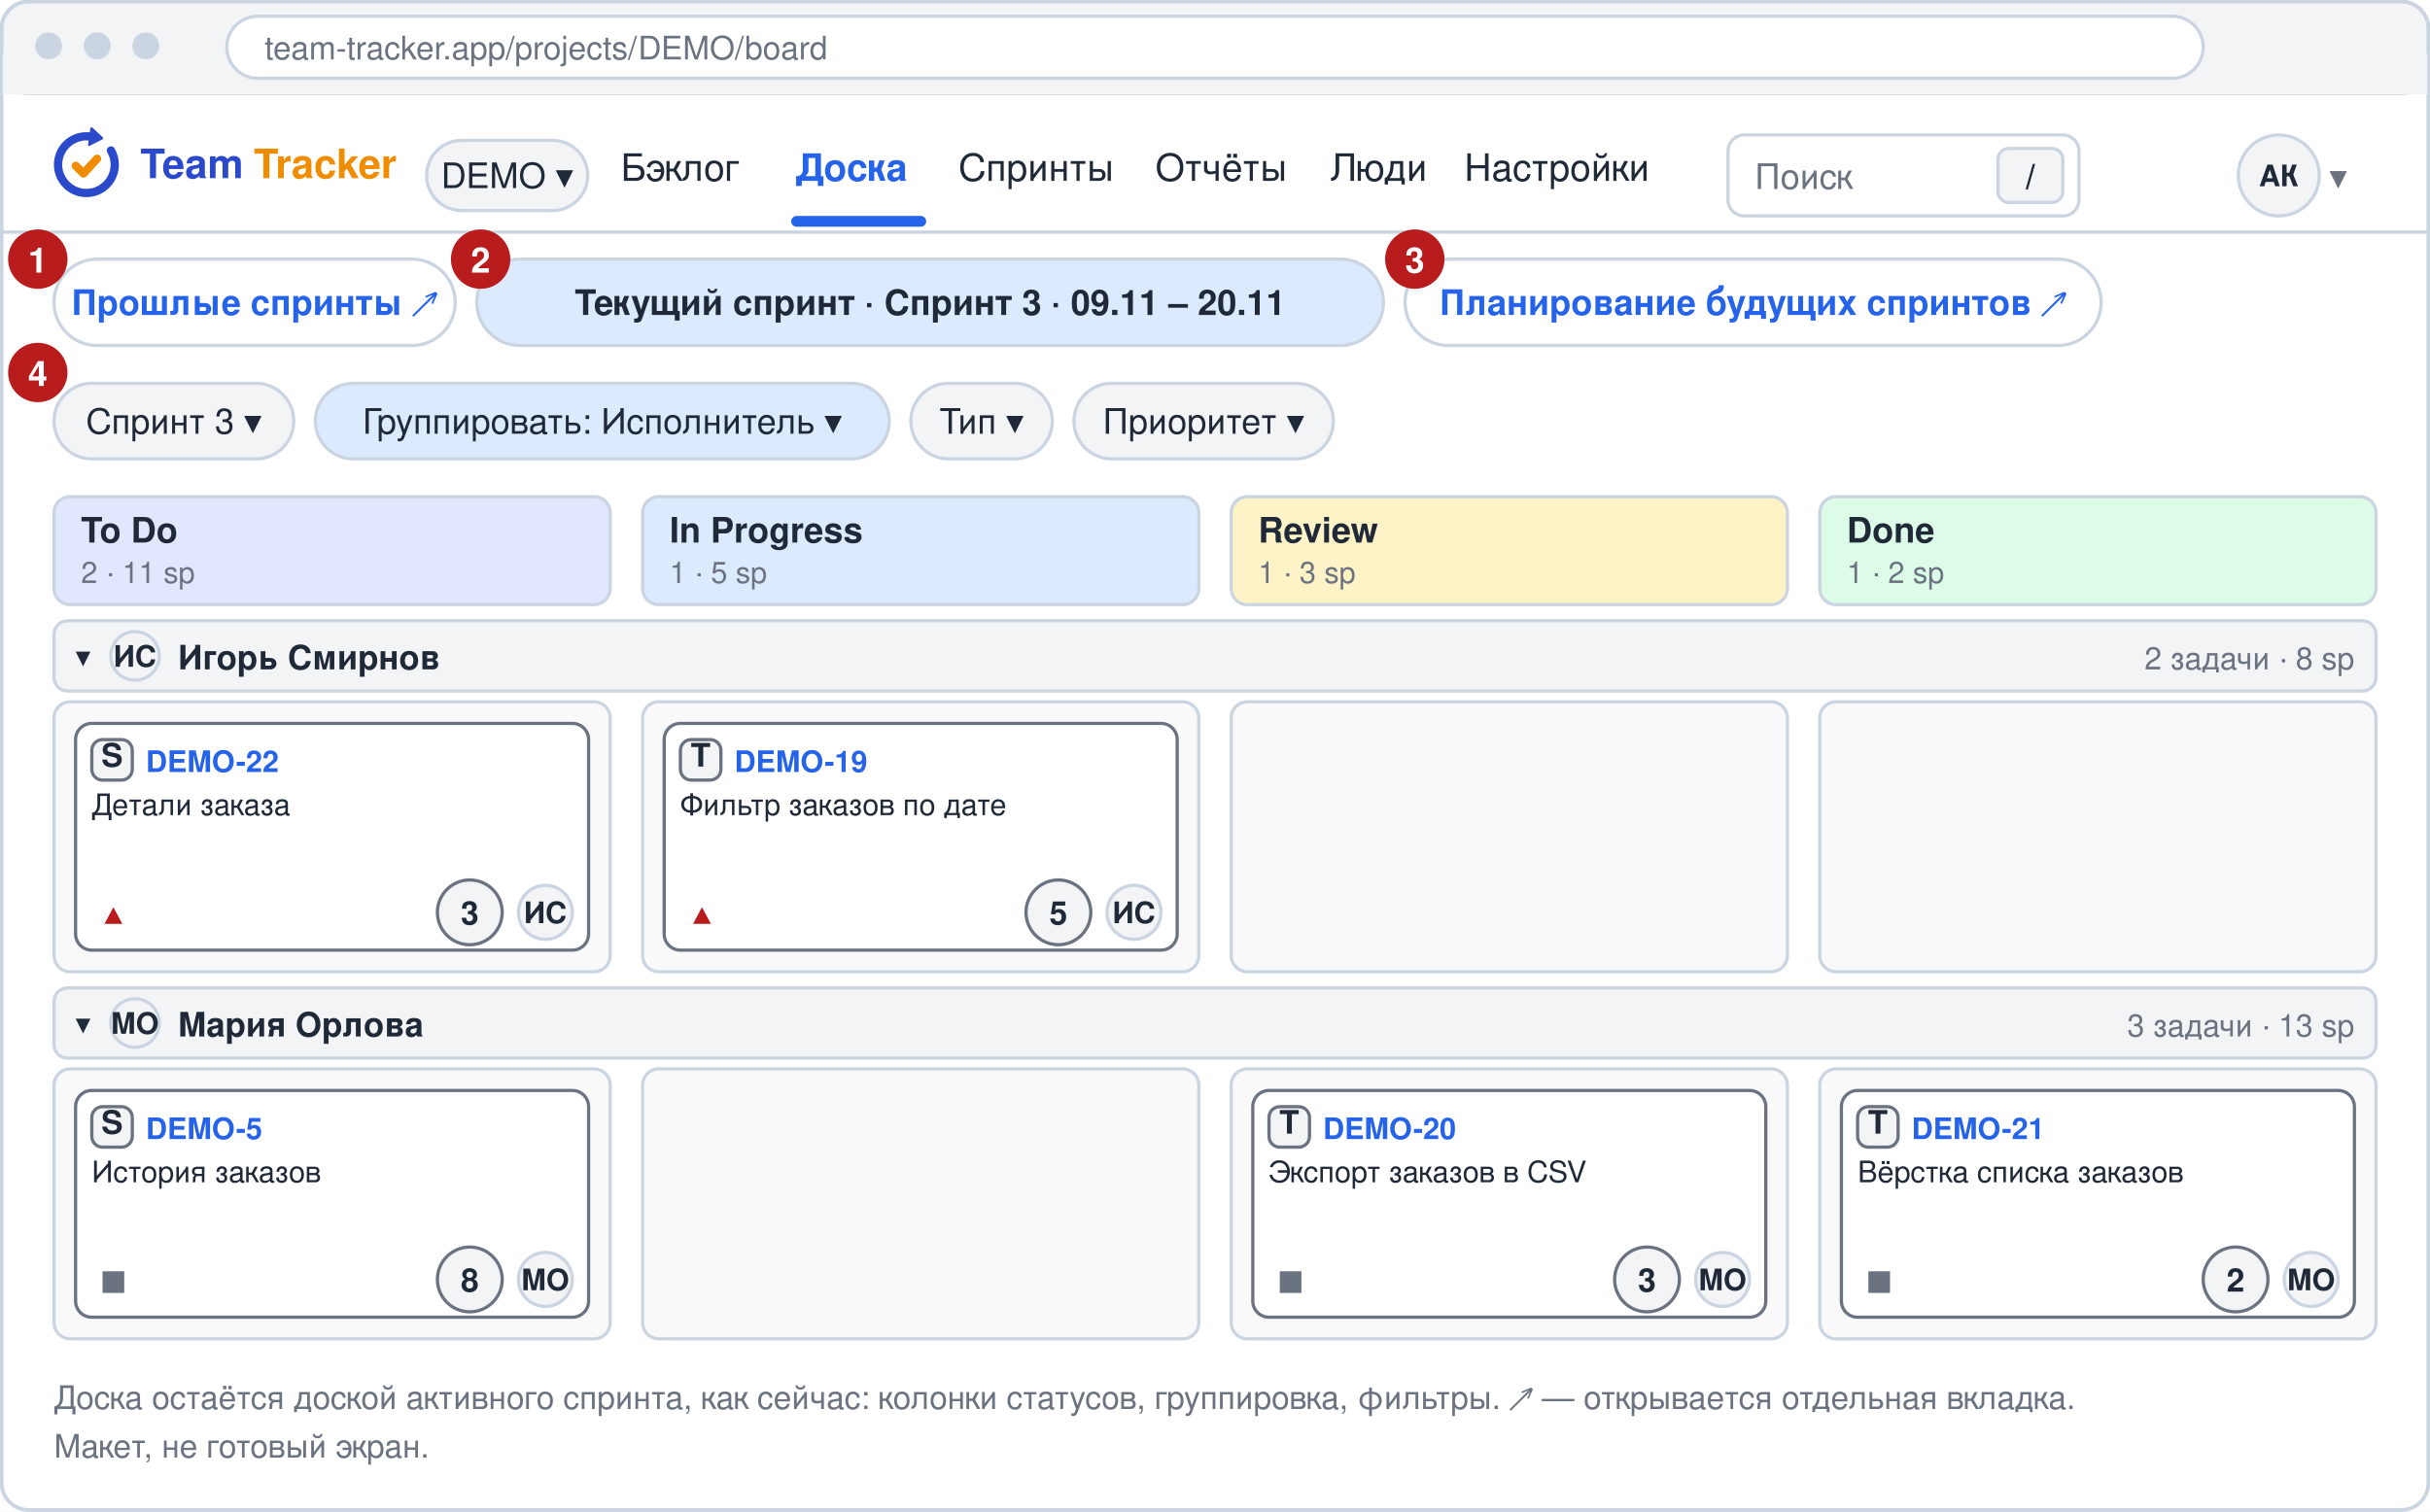
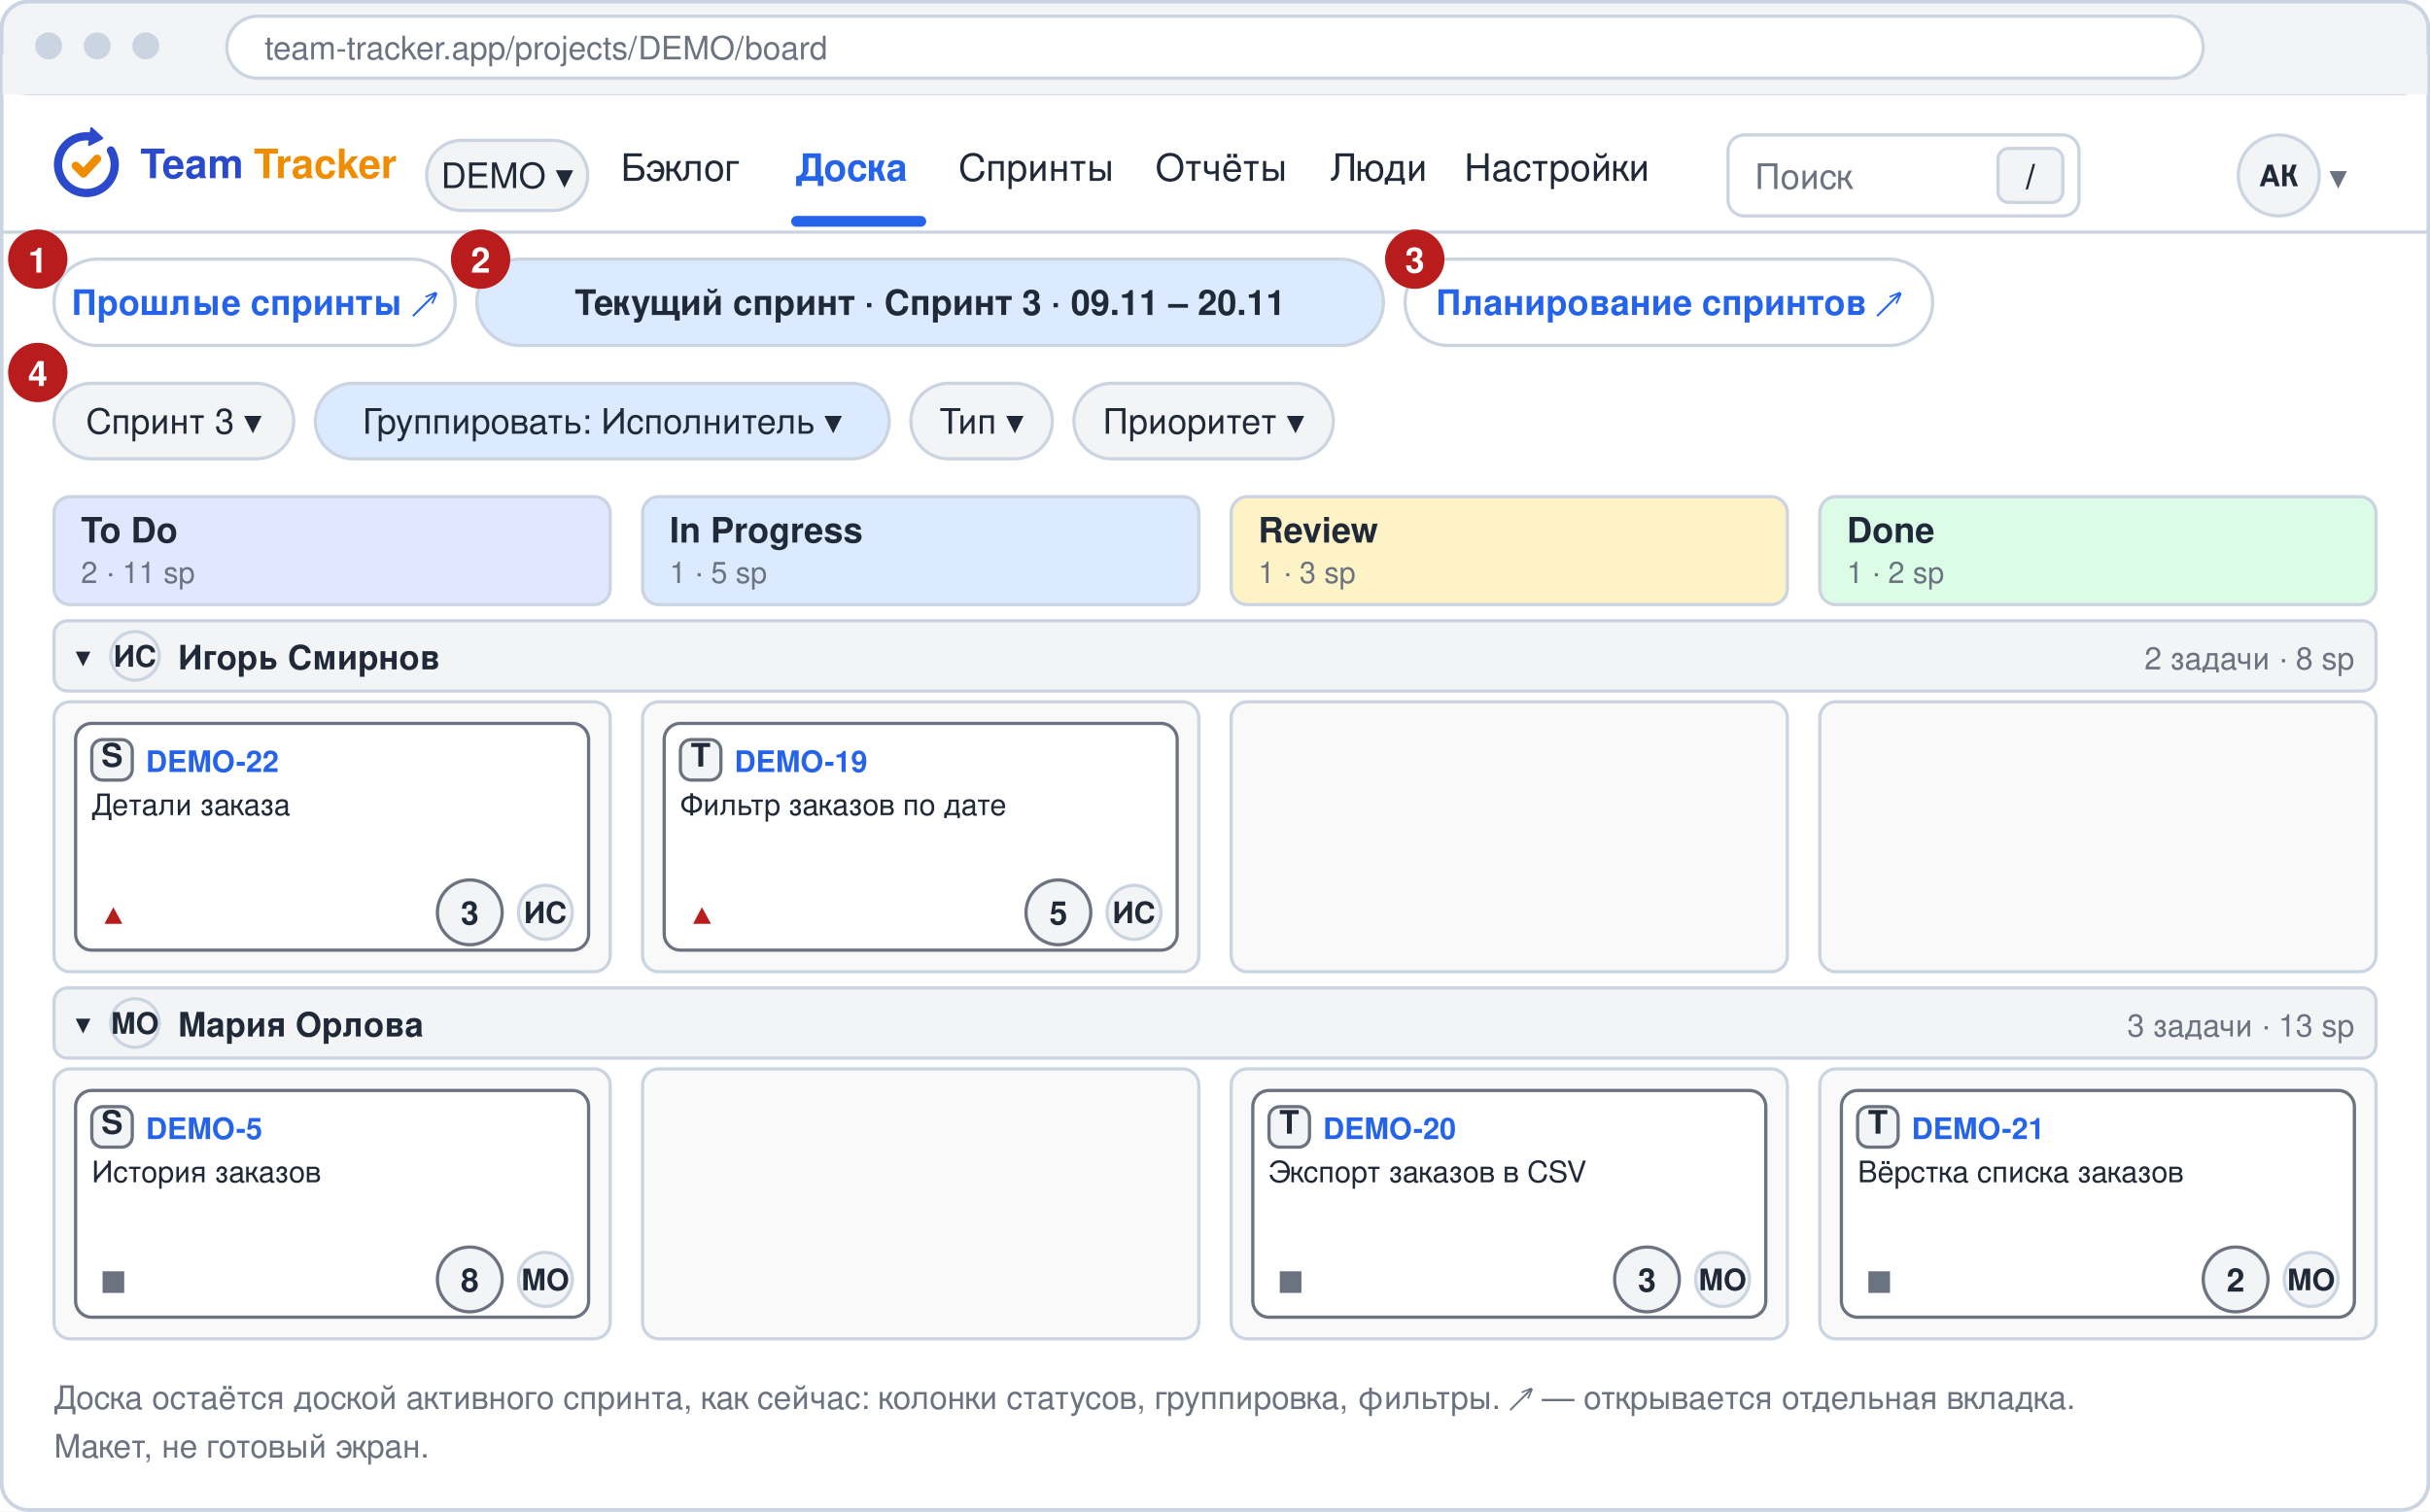
<svg xmlns="http://www.w3.org/2000/svg" width="900" height="560" viewBox="0 0 900 560" font-family="Helvetica, Arial, 'Segoe UI', 'DejaVu Sans', sans-serif" role="img" aria-label="Доска: кнопки-ссылки на прошлое и будущее">
  <defs>
    <marker id="arr" viewBox="0 0 10 10" refX="9" refY="5" markerWidth="7" markerHeight="7" orient="auto-start-reverse">
      <path d="M0 0 L10 5 L0 10 z" fill="#2563eb" />
    </marker>
  </defs>
  <rect width="900" height="560" fill="#ffffff" />
  <rect x="0.6" y="0.6" width="898.8" height="558.8" rx="10" fill="#ffffff" stroke="#cbd5e1" stroke-width="1.4" />
  <rect x="0.6" y="0.6" width="898.8" height="34" rx="10" fill="#f3f4f6" stroke="#cbd5e1" stroke-width="1.4" />
  <rect x="1" y="20" width="898" height="15" rx="0" fill="#f3f4f6" />
  <circle cx="18" cy="17" r="5" fill="#cbd5e1" />
  <circle cx="36" cy="17" r="5" fill="#cbd5e1" />
  <circle cx="54" cy="17" r="5" fill="#cbd5e1" />
  <rect x="84" y="6" width="732" height="23" rx="11.5" fill="#ffffff" stroke="#cbd5e1" stroke-width="1.2" />
  <text x="98" y="22" text-anchor="start" font-size="12" fill="#6b7280">team-tracker.app/projects/DEMO/board</text>
  <line x1="1" y1="86" x2="899" y2="86" stroke="#cbd5e1" stroke-width="1.2" />
  <g transform="translate(18 47) scale(0.4375)">
    <path d="M52.78 20 A24 24 0 1 1 35.34 8.23" fill="none" stroke="#2B4ACB" stroke-width="7" stroke-linecap="round" />
    <polygon points="45.24,9.62 36.31,1.30 34.37,15.16" fill="#2B4ACB" stroke="#2B4ACB" stroke-width="2" stroke-linejoin="round" />
    <polyline points="23,33 29.5,39.5 41,27" fill="none" stroke="#F08C00" stroke-width="7" stroke-linecap="round" stroke-linejoin="round" />
  </g>
  <text x="52" y="66" text-anchor="start" font-size="15" font-weight="bold" fill="#2B4ACB">Team</text>
  <text x="94" y="66" text-anchor="start" font-size="15" font-weight="bold" fill="#F08C00">Tracker</text>
  <rect x="158" y="52" width="59.68" height="26" rx="13.0" fill="#f3f4f6" stroke="#cbd5e1" stroke-width="1.2" />
  <text x="187.84" y="69.68" text-anchor="middle" font-size="13" fill="#1f2937">DEMO ▾</text>
  <text x="230" y="67" text-anchor="start" font-size="14" fill="#1f2937">Бэклог</text>
  <text x="295.04" y="67" text-anchor="start" font-size="14" font-weight="bold" fill="#2563eb">Доска</text>
  <rect x="293.04" y="80" width="50.0" height="4" rx="2" fill="#2563eb" />
  <text x="355.04" y="67" text-anchor="start" font-size="14" fill="#1f2937">Спринты</text>
  <text x="427.92" y="67" text-anchor="start" font-size="14" fill="#1f2937">Отчёты</text>
  <text x="492.96" y="67" text-anchor="start" font-size="14" fill="#1f2937">Люди</text>
  <text x="542.32" y="67" text-anchor="start" font-size="14" fill="#1f2937">Настройки</text>
  <rect x="640" y="50" width="130" height="30" rx="6" fill="#ffffff" stroke="#cbd5e1" stroke-width="1.2" />
  <text x="650" y="70" text-anchor="start" font-size="13" fill="#6b7280">Поиск</text>
  <rect x="740" y="55" width="24" height="20" rx="4" fill="#f3f4f6" stroke="#cbd5e1" stroke-width="1.2" />
  <text x="752" y="70" text-anchor="middle" font-size="13" font-weight="bold" fill="#1f2937">/</text>
  <circle cx="844" cy="65" r="15" fill="#f3f4f6" stroke="#cbd5e1" stroke-width="1.2" />
  <text x="844" y="69" text-anchor="middle" font-size="11" font-weight="bold" fill="#1f2937">АК</text>
  <text x="866" y="70" text-anchor="middle" font-size="13" fill="#6b7280">▾</text>
  <rect x="20" y="96" width="148.6" height="32" rx="16.0" fill="#ffffff" stroke="#cbd5e1" stroke-width="1.2" />
  <text x="94.3" y="116.68" text-anchor="middle" font-size="13" font-weight="bold" fill="#2563eb">Прошлые спринты ↗</text>
  <rect x="176.6" y="96" width="335.8" height="32" rx="16.0" fill="#dbeafe" stroke="#cbd5e1" stroke-width="1.2" />
  <text x="344.5" y="116.68" text-anchor="middle" font-size="13" font-weight="bold" fill="#1f2937">Текущий спринт · Спринт 3 · 09.11 – 20.11</text>
-   <rect x="520.4" y="96" width="257.8" height="32" rx="16.0" fill="#ffffff" stroke="#cbd5e1" stroke-width="1.2" />
-   <text x="649.3" y="116.68" text-anchor="middle" font-size="13" font-weight="bold" fill="#2563eb">Планирование будущих спринтов ↗</text>
+   <rect x="520.4" y="96" width="195.4" height="32" rx="16.0" fill="#ffffff" stroke="#cbd5e1" stroke-width="1.2" />
+   <text x="618.1" y="116.68" text-anchor="middle" font-size="13" font-weight="bold" fill="#2563eb">Планирование спринтов ↗</text>
  <circle cx="14" cy="96" r="11" fill="#b91c1c" />
  <text x="14" y="101" text-anchor="middle" font-size="13" font-weight="bold" fill="#ffffff">1</text>
  <circle cx="178" cy="96" r="11" fill="#b91c1c" />
  <text x="178" y="101" text-anchor="middle" font-size="13" font-weight="bold" fill="#ffffff">2</text>
  <circle cx="524" cy="96" r="11" fill="#b91c1c" />
  <text x="524" y="101" text-anchor="middle" font-size="13" font-weight="bold" fill="#ffffff">3</text>
  <rect x="20" y="142" width="88.8" height="28" rx="14.0" fill="#f3f4f6" stroke="#cbd5e1" stroke-width="1.2" />
  <text x="64.4" y="160.68" text-anchor="middle" font-size="13" fill="#1f2937">Спринт 3 ▾</text>
  <rect x="116.8" y="142" width="212.56" height="28" rx="14.0" fill="#dbeafe" stroke="#cbd5e1" stroke-width="1.2" />
  <text x="223.08" y="160.68" text-anchor="middle" font-size="13" fill="#1f2937">Группировать: Исполнитель ▾</text>
  <rect x="337.36" y="142" width="52.4" height="28" rx="14.0" fill="#f3f4f6" stroke="#cbd5e1" stroke-width="1.2" />
  <text x="363.56" y="160.68" text-anchor="middle" font-size="13" fill="#1f2937">Тип ▾</text>
  <rect x="397.76" y="142" width="96.08" height="28" rx="14.0" fill="#f3f4f6" stroke="#cbd5e1" stroke-width="1.2" />
  <text x="445.8" y="160.68" text-anchor="middle" font-size="13" fill="#1f2937">Приоритет ▾</text>
  <circle cx="14" cy="138" r="11" fill="#b91c1c" />
  <text x="14" y="143" text-anchor="middle" font-size="13" font-weight="bold" fill="#ffffff">4</text>
  <rect x="20.0" y="184" width="206.0" height="40" rx="6" fill="#e0e7ff" stroke="#cbd5e1" stroke-width="1.2" />
  <text x="30.0" y="201" text-anchor="start" font-size="13" font-weight="bold" fill="#1f2937">To Do</text>
  <text x="30.0" y="216" text-anchor="start" font-size="11" fill="#6b7280">2 · 11 sp</text>
  <rect x="238.0" y="184" width="206.0" height="40" rx="6" fill="#dbeafe" stroke="#cbd5e1" stroke-width="1.2" />
  <text x="248.0" y="201" text-anchor="start" font-size="13" font-weight="bold" fill="#1f2937">In Progress</text>
  <text x="248.0" y="216" text-anchor="start" font-size="11" fill="#6b7280">1 · 5 sp</text>
  <rect x="456.0" y="184" width="206.0" height="40" rx="6" fill="#fef3c7" stroke="#cbd5e1" stroke-width="1.2" />
  <text x="466.0" y="201" text-anchor="start" font-size="13" font-weight="bold" fill="#1f2937">Review</text>
  <text x="466.0" y="216" text-anchor="start" font-size="11" fill="#6b7280">1 · 3 sp</text>
  <rect x="674.0" y="184" width="206.0" height="40" rx="6" fill="#dcfce7" stroke="#cbd5e1" stroke-width="1.2" />
  <text x="684.0" y="201" text-anchor="start" font-size="13" font-weight="bold" fill="#1f2937">Done</text>
  <text x="684.0" y="216" text-anchor="start" font-size="11" fill="#6b7280">1 · 2 sp</text>
  <rect x="20" y="230" width="860" height="26" rx="5" fill="#f3f4f6" stroke="#cbd5e1" stroke-width="1.2" />
  <text x="28" y="247" text-anchor="start" font-size="11" fill="#1f2937">▾</text>
  <circle cx="50" cy="243" r="9" fill="#f3f4f6" stroke="#cbd5e1" stroke-width="1.2" />
  <text x="50" y="247" text-anchor="middle" font-size="11" font-weight="bold" fill="#1f2937">ИС</text>
  <text x="66" y="248" text-anchor="start" font-size="12.5" font-weight="bold" fill="#1f2937">Игорь Смирнов</text>
  <text x="872" y="248" text-anchor="end" font-size="11.5" fill="#6b7280">2 задачи · 8 sp</text>
  <rect x="20.0" y="260" width="206.0" height="100" rx="6" fill="#f3f4f6" fill-opacity="0.55" stroke="#cbd5e1" stroke-width="1.2" />
  <rect x="28.0" y="268" width="190.0" height="84" rx="6" fill="#ffffff" stroke="#6b7280" stroke-width="1.2" />
  <rect x="34.0" y="274" width="15" height="15" rx="4" fill="#f3f4f6" stroke="#6b7280" stroke-width="1.2" />
  <text x="41.5" y="284" text-anchor="middle" font-size="12" font-weight="bold" fill="#1f2937">S</text>
  <text x="54.0" y="286" text-anchor="start" font-size="11" font-weight="bold" fill="#2563eb">DEMO-22</text>
  <text x="34.0" y="302" text-anchor="start" font-size="11" fill="#1f2937">Детали заказа</text>
  <text x="42.0" y="343" text-anchor="middle" font-size="11" font-weight="bold" fill="#b91c1c">▲</text>
  <circle cx="174.0" cy="338" r="12" fill="#f3f4f6" stroke="#6b7280" stroke-width="1.2" />
  <text x="174.0" y="342.5" text-anchor="middle" font-size="12" font-weight="bold" fill="#1f2937">3</text>
  <circle cx="202.0" cy="338" r="10" fill="#f3f4f6" stroke="#cbd5e1" stroke-width="1.2" />
  <text x="202.0" y="342" text-anchor="middle" font-size="11" font-weight="bold" fill="#1f2937">ИС</text>
  <rect x="238.0" y="260" width="206.0" height="100" rx="6" fill="#f3f4f6" fill-opacity="0.55" stroke="#cbd5e1" stroke-width="1.2" />
  <rect x="246.0" y="268" width="190.0" height="84" rx="6" fill="#ffffff" stroke="#6b7280" stroke-width="1.2" />
  <rect x="252.0" y="274" width="15" height="15" rx="4" fill="#f3f4f6" stroke="#6b7280" stroke-width="1.2" />
  <text x="259.5" y="284" text-anchor="middle" font-size="12" font-weight="bold" fill="#1f2937">T</text>
  <text x="272.0" y="286" text-anchor="start" font-size="11" font-weight="bold" fill="#2563eb">DEMO-19</text>
  <text x="252.0" y="302" text-anchor="start" font-size="11" fill="#1f2937">Фильтр заказов по дате</text>
  <text x="260.0" y="343" text-anchor="middle" font-size="11" font-weight="bold" fill="#b91c1c">▲</text>
  <circle cx="392.0" cy="338" r="12" fill="#f3f4f6" stroke="#6b7280" stroke-width="1.2" />
  <text x="392.0" y="342.5" text-anchor="middle" font-size="12" font-weight="bold" fill="#1f2937">5</text>
  <circle cx="420.0" cy="338" r="10" fill="#f3f4f6" stroke="#cbd5e1" stroke-width="1.2" />
  <text x="420.0" y="342" text-anchor="middle" font-size="11" font-weight="bold" fill="#1f2937">ИС</text>
  <rect x="456.0" y="260" width="206.0" height="100" rx="6" fill="#f3f4f6" fill-opacity="0.55" stroke="#cbd5e1" stroke-width="1.2" />
  <rect x="674.0" y="260" width="206.0" height="100" rx="6" fill="#f3f4f6" fill-opacity="0.55" stroke="#cbd5e1" stroke-width="1.2" />
  <rect x="20" y="366" width="860" height="26" rx="5" fill="#f3f4f6" stroke="#cbd5e1" stroke-width="1.2" />
  <text x="28" y="383" text-anchor="start" font-size="11" fill="#1f2937">▾</text>
  <circle cx="50" cy="379" r="9" fill="#f3f4f6" stroke="#cbd5e1" stroke-width="1.2" />
  <text x="50" y="383" text-anchor="middle" font-size="11" font-weight="bold" fill="#1f2937">МО</text>
  <text x="66" y="384" text-anchor="start" font-size="12.5" font-weight="bold" fill="#1f2937">Мария Орлова</text>
  <text x="872" y="384" text-anchor="end" font-size="11.5" fill="#6b7280">3 задачи · 13 sp</text>
  <rect x="20.0" y="396" width="206.0" height="100" rx="6" fill="#f3f4f6" fill-opacity="0.55" stroke="#cbd5e1" stroke-width="1.2" />
  <rect x="28.0" y="404" width="190.0" height="84" rx="6" fill="#ffffff" stroke="#6b7280" stroke-width="1.2" />
  <rect x="34.0" y="410" width="15" height="15" rx="4" fill="#f3f4f6" stroke="#6b7280" stroke-width="1.2" />
  <text x="41.5" y="420" text-anchor="middle" font-size="12" font-weight="bold" fill="#1f2937">S</text>
  <text x="54.0" y="422" text-anchor="start" font-size="11" font-weight="bold" fill="#2563eb">DEMO-5</text>
  <text x="34.0" y="438" text-anchor="start" font-size="11" fill="#1f2937">История заказов</text>
  <text x="42.0" y="479" text-anchor="middle" font-size="11" fill="#6b7280">■</text>
  <circle cx="174.0" cy="474" r="12" fill="#f3f4f6" stroke="#6b7280" stroke-width="1.2" />
  <text x="174.0" y="478.5" text-anchor="middle" font-size="12" font-weight="bold" fill="#1f2937">8</text>
  <circle cx="202.0" cy="474" r="10" fill="#f3f4f6" stroke="#cbd5e1" stroke-width="1.2" />
  <text x="202.0" y="478" text-anchor="middle" font-size="11" font-weight="bold" fill="#1f2937">МО</text>
  <rect x="238.0" y="396" width="206.0" height="100" rx="6" fill="#f3f4f6" fill-opacity="0.55" stroke="#cbd5e1" stroke-width="1.2" />
  <rect x="456.0" y="396" width="206.0" height="100" rx="6" fill="#f3f4f6" fill-opacity="0.55" stroke="#cbd5e1" stroke-width="1.2" />
  <rect x="464.0" y="404" width="190.0" height="84" rx="6" fill="#ffffff" stroke="#6b7280" stroke-width="1.2" />
  <rect x="470.0" y="410" width="15" height="15" rx="4" fill="#f3f4f6" stroke="#6b7280" stroke-width="1.2" />
  <text x="477.5" y="420" text-anchor="middle" font-size="12" font-weight="bold" fill="#1f2937">T</text>
  <text x="490.0" y="422" text-anchor="start" font-size="11" font-weight="bold" fill="#2563eb">DEMO-20</text>
  <text x="470.0" y="438" text-anchor="start" font-size="11" fill="#1f2937">Экспорт заказов в CSV</text>
  <text x="478.0" y="479" text-anchor="middle" font-size="11" fill="#6b7280">■</text>
  <circle cx="610.0" cy="474" r="12" fill="#f3f4f6" stroke="#6b7280" stroke-width="1.2" />
  <text x="610.0" y="478.5" text-anchor="middle" font-size="12" font-weight="bold" fill="#1f2937">3</text>
  <circle cx="638.0" cy="474" r="10" fill="#f3f4f6" stroke="#cbd5e1" stroke-width="1.2" />
  <text x="638.0" y="478" text-anchor="middle" font-size="11" font-weight="bold" fill="#1f2937">МО</text>
  <rect x="674.0" y="396" width="206.0" height="100" rx="6" fill="#f3f4f6" fill-opacity="0.55" stroke="#cbd5e1" stroke-width="1.2" />
  <rect x="682.0" y="404" width="190.0" height="84" rx="6" fill="#ffffff" stroke="#6b7280" stroke-width="1.2" />
  <rect x="688.0" y="410" width="15" height="15" rx="4" fill="#f3f4f6" stroke="#6b7280" stroke-width="1.2" />
  <text x="695.5" y="420" text-anchor="middle" font-size="12" font-weight="bold" fill="#1f2937">T</text>
  <text x="708.0" y="422" text-anchor="start" font-size="11" font-weight="bold" fill="#2563eb">DEMO-21</text>
  <text x="688.0" y="438" text-anchor="start" font-size="11" fill="#1f2937">Вёрстка списка заказов</text>
  <text x="696.0" y="479" text-anchor="middle" font-size="11" fill="#6b7280">■</text>
  <circle cx="828.0" cy="474" r="12" fill="#f3f4f6" stroke="#6b7280" stroke-width="1.2" />
  <text x="828.0" y="478.5" text-anchor="middle" font-size="12" font-weight="bold" fill="#1f2937">2</text>
  <circle cx="856.0" cy="474" r="10" fill="#f3f4f6" stroke="#cbd5e1" stroke-width="1.2" />
  <text x="856.0" y="478" text-anchor="middle" font-size="11" font-weight="bold" fill="#1f2937">МО</text>
  <text x="20" y="522" text-anchor="start" font-size="12" fill="#6b7280">Доска остаётся доской активного спринта, как сейчас: колонки статусов, группировка, фильтры. ↗ — открывается отдельная вкладка.</text>
  <text x="20" y="540" text-anchor="start" font-size="12" fill="#6b7280">Макет, не готовый экран.</text>
</svg>
